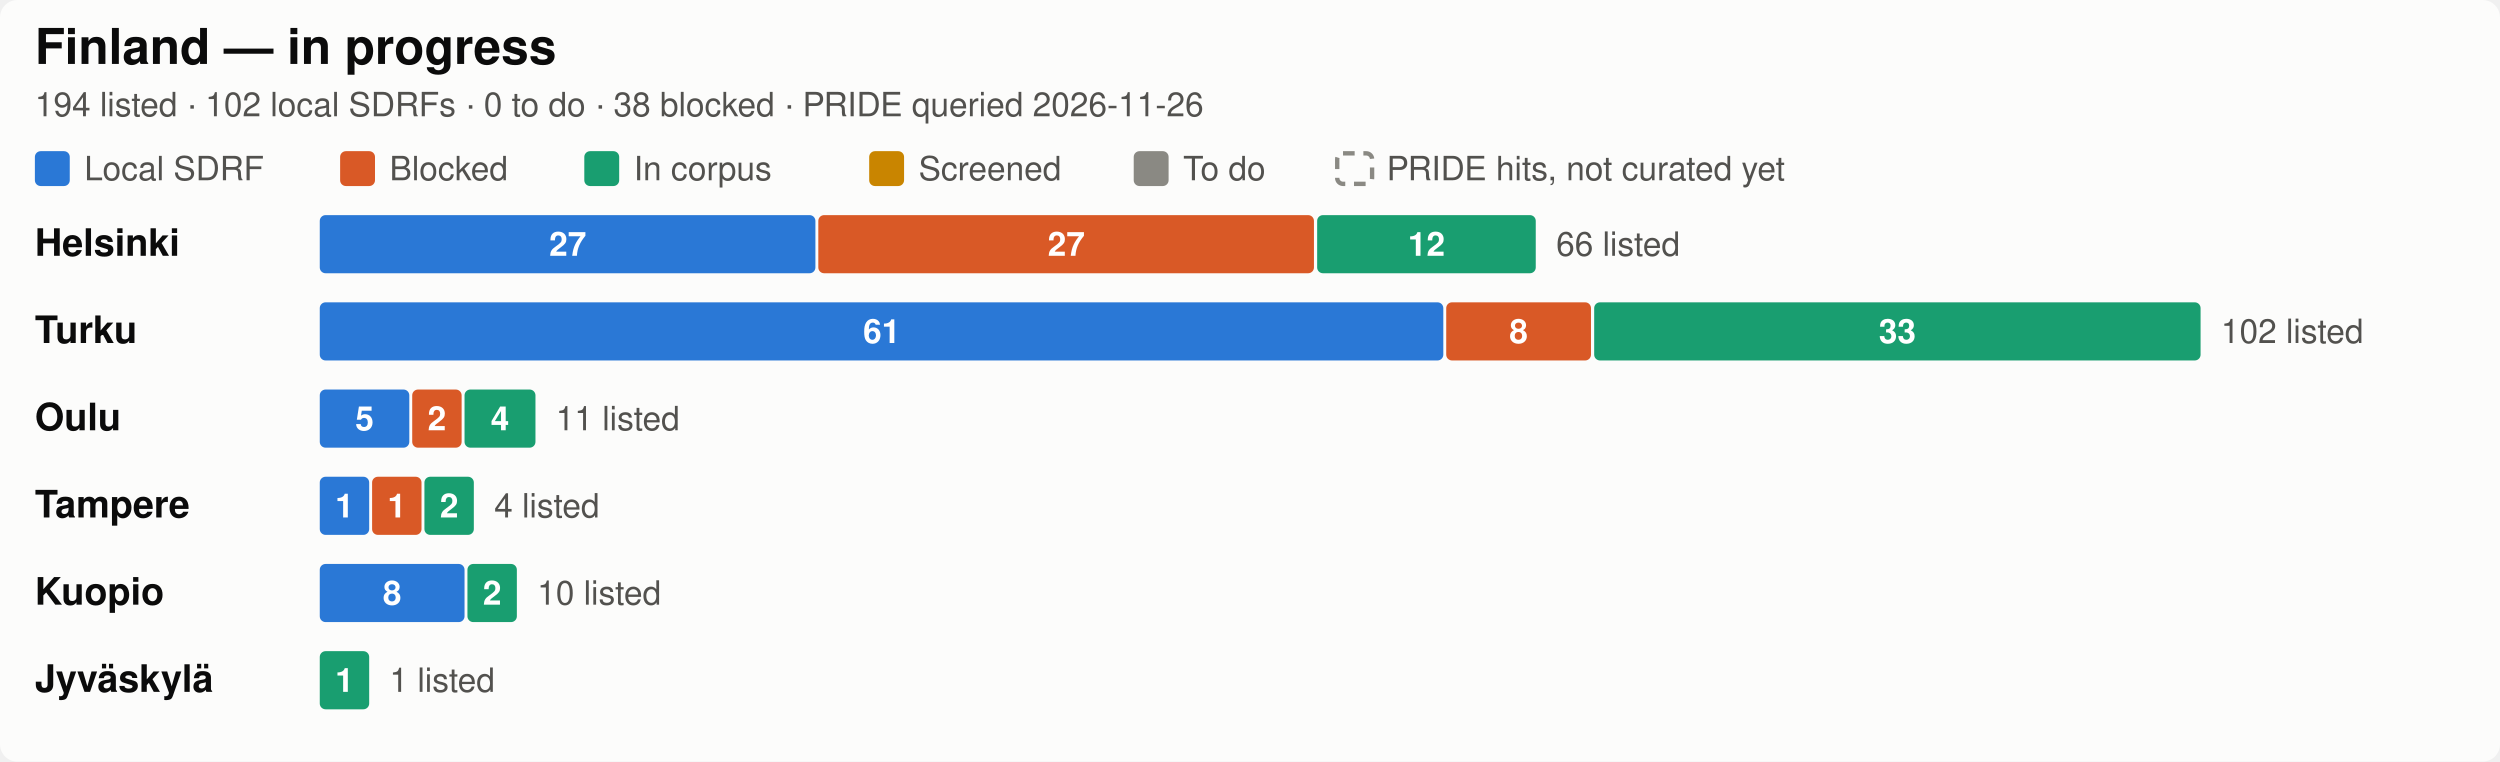
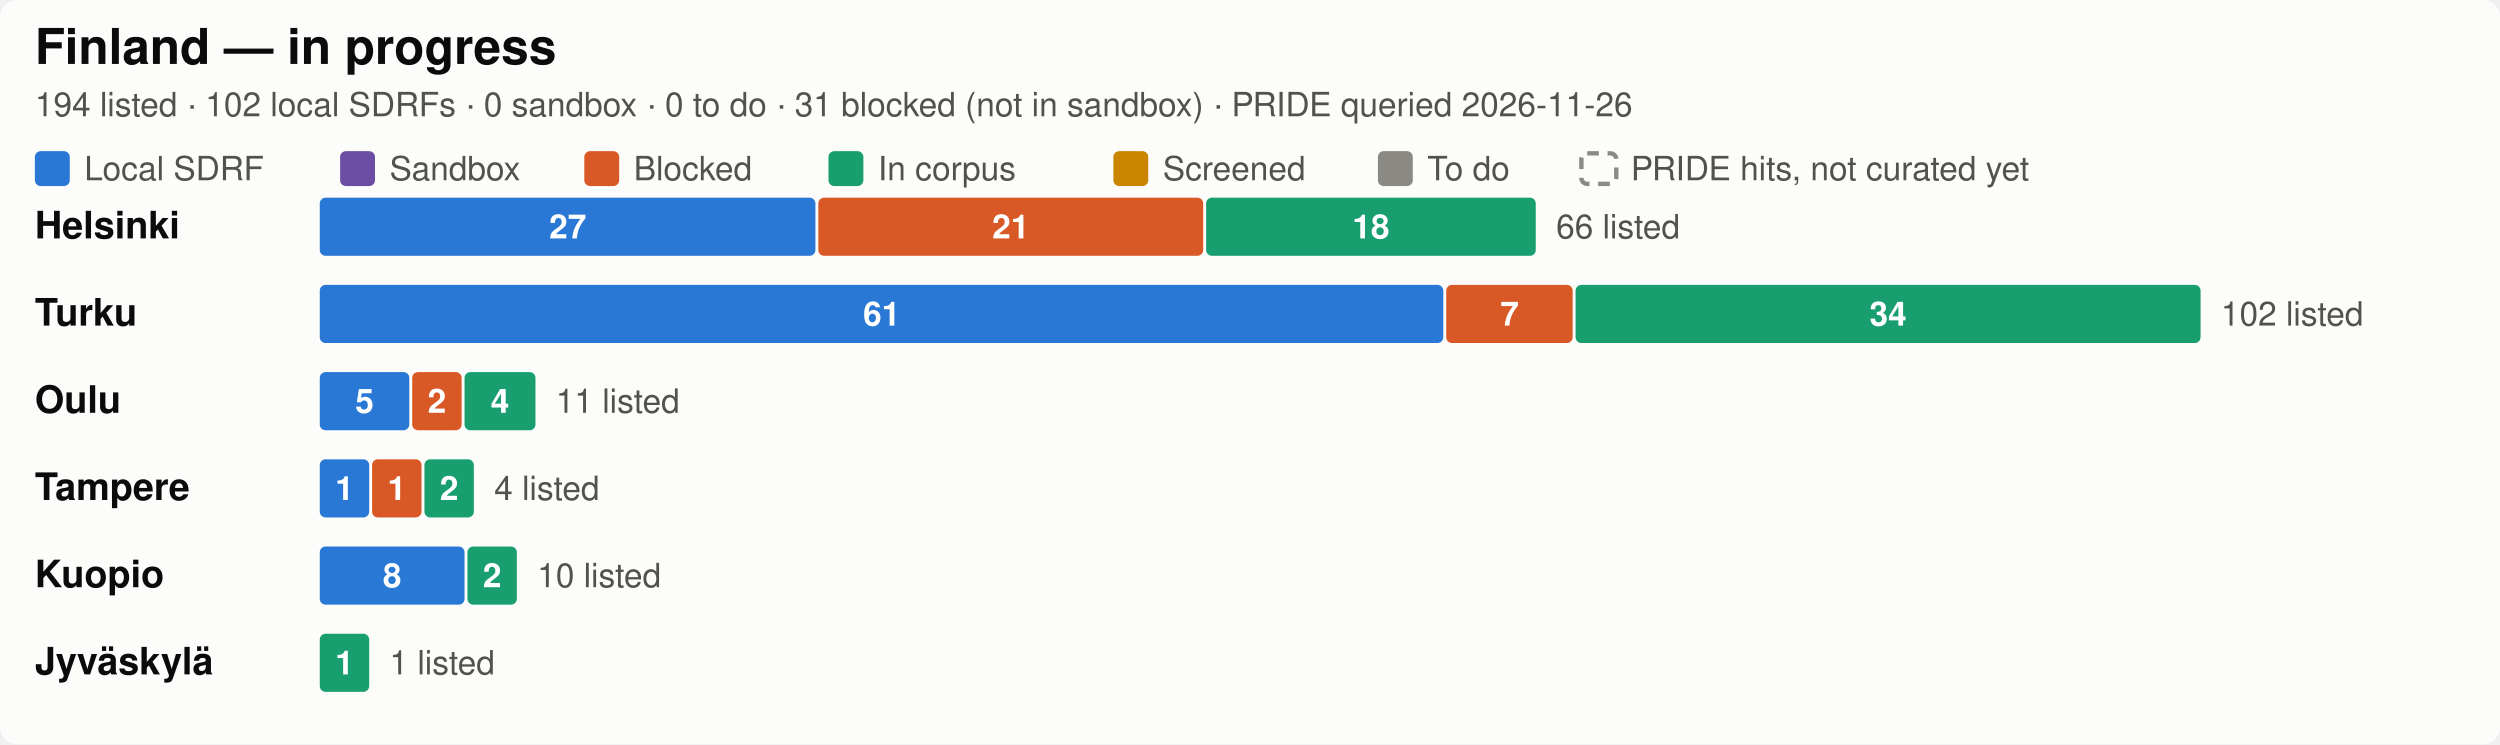
- <svg xmlns="http://www.w3.org/2000/svg" width="860" height="262" viewBox="0 0 860 262" role="img" aria-label="Finland SDRF progress by city">
+ <svg xmlns="http://www.w3.org/2000/svg" width="860" height="256.0" viewBox="0 0 860 256.0" role="img" aria-label="Finland SDRF progress by city">
  <style>
  .bg { fill: #fcfcfb; }
  .title { fill: #0b0b0b; font-size: 17px; font-weight: 600; }
  .city { fill: #0b0b0b; font-size: 13px; font-weight: 600; }
  .sub, .legend, .total, .axis { fill: #52514e; font-size: 11.5px; }
  .seg { font-size: 11.5px; font-weight: 600; fill: #ffffff; font-variant-numeric: tabular-nums; }
  .uncurated { fill: none; stroke: #8a8983; stroke-width: 1.5; stroke-dasharray: 4 3; }
  .grid { stroke: #e8e7e2; stroke-width: 1; }
  text { font-family: -apple-system, "Segoe UI", Helvetica, Arial, sans-serif; }
  .c-annotated { fill: #2a78d6; }
+   .c-sandbox { fill: #6b4ea3; }
  .c-blocked { fill: #d95926; }
  .c-in_corpus { fill: #199e70; }
  .c-screened { fill: #c98500; }
  .c-todo { fill: #8a8983; }

  @media (prefers-color-scheme: dark) {
    .bg { fill: #1a1a19; }
    .title, .city { fill: #ffffff; }
    .sub, .legend, .total, .axis { fill: #c3c2b7; }
    .uncurated { stroke: #8f8e86; }
    .grid { stroke: #3a3a37; }
    .c-annotated { fill: #3987e5; }
+     .c-sandbox { fill: #7d5fb5; }
    .c-blocked { fill: #d95926; }
    .c-in_corpus { fill: #199e70; }
    .c-screened { fill: #c98500; }
    .c-todo { fill: #6b6a65; }
  }
</style>
-   <rect class="bg" width="860" height="262" rx="6" />
+   <rect class="bg" width="860" height="256.0" rx="6" />
  <text class="title" x="12" y="22">Finland — in progress</text>
-   <text class="sub" x="12" y="40">194 listed · 102 local SDRFs · 0 to do · 38 blocked · PRIDE queried 2026-11-26</text>
-   <rect class="c-annotated" fill="#2a78d6" x="12" y="52" width="12" height="12" rx="2" />
-   <text class="legend" x="29" y="62">Local SDRF</text>
-   <rect class="c-blocked" fill="#d95926" x="117" y="52" width="12" height="12" rx="2" />
-   <text class="legend" x="134" y="62">Blocked</text>
-   <rect class="c-in_corpus" fill="#199e70" x="201" y="52" width="12" height="12" rx="2" />
-   <text class="legend" x="218" y="62">In corpus</text>
-   <rect class="c-screened" fill="#c98500" x="299" y="52" width="12" height="12" rx="2" />
-   <text class="legend" x="316" y="62">Screened</text>
-   <rect class="c-todo" fill="#8a8983" x="390" y="52" width="12" height="12" rx="2" />
-   <text class="legend" x="407" y="62">To do</text>
-   <rect class="uncurated" fill="none" stroke="#8a8983" x="460" y="52.75" width="12" height="10.5" rx="2" />
-   <text class="legend" x="477" y="62">PRIDE hits, not curated yet</text>
-   <text class="city" x="12" y="88.0">Helsinki</text>
-   <rect class="c-annotated" fill="#2a78d6" x="110.0" y="74" width="170.5" height="20" rx="2" />
-   <text class="seg" x="195.3" y="88.0" text-anchor="middle">27</text>
-   <rect class="c-blocked" fill="#d95926" x="281.5" y="74" width="170.5" height="20" rx="2" />
-   <text class="seg" x="366.8" y="88.0" text-anchor="middle">27</text>
-   <rect class="c-in_corpus" fill="#199e70" x="453.1" y="74" width="75.2" height="20" rx="2" />
-   <text class="seg" x="490.7" y="88.0" text-anchor="middle">12</text>
-   <text class="total" x="535.3" y="88.0">66 listed</text>
-   <text class="city" x="12" y="118.0">Turku</text>
-   <rect class="c-annotated" fill="#2a78d6" x="110.0" y="104" width="386.5" height="20" rx="2" />
-   <text class="seg" x="303.3" y="118.0" text-anchor="middle">61</text>
-   <rect class="c-blocked" fill="#d95926" x="497.5" y="104" width="49.8" height="20" rx="2" />
-   <text class="seg" x="522.4" y="118.0" text-anchor="middle">8</text>
-   <rect class="c-in_corpus" fill="#199e70" x="548.4" y="104" width="208.6" height="20" rx="2" />
-   <text class="seg" x="652.7" y="118.0" text-anchor="middle">33</text>
-   <text class="total" x="764.0" y="118.0">102 listed</text>
-   <text class="city" x="12" y="148.0">Oulu</text>
-   <rect class="c-annotated" fill="#2a78d6" x="110.0" y="134" width="30.8" height="20" rx="2" />
-   <text class="seg" x="125.4" y="148.0" text-anchor="middle">5</text>
-   <rect class="c-blocked" fill="#d95926" x="141.8" y="134" width="17.0" height="20" rx="2" />
-   <text class="seg" x="150.3" y="148.0" text-anchor="middle">2</text>
-   <rect class="c-in_corpus" fill="#199e70" x="159.8" y="134" width="24.4" height="20" rx="2" />
-   <text class="seg" x="172.0" y="148.0" text-anchor="middle">4</text>
-   <text class="total" x="191.2" y="148.0">11 listed</text>
-   <text class="city" x="12" y="178.0">Tampere</text>
-   <rect class="c-annotated" fill="#2a78d6" x="110.0" y="164" width="17.0" height="20" rx="2" />
-   <text class="seg" x="118.5" y="178.0" text-anchor="middle">1</text>
-   <rect class="c-blocked" fill="#d95926" x="128.0" y="164" width="17.0" height="20" rx="2" />
-   <text class="seg" x="136.5" y="178.0" text-anchor="middle">1</text>
-   <rect class="c-in_corpus" fill="#199e70" x="146.0" y="164" width="17.0" height="20" rx="2" />
-   <text class="seg" x="154.5" y="178.0" text-anchor="middle">2</text>
-   <text class="total" x="170.0" y="178.0">4 listed</text>
-   <text class="city" x="12" y="208.0">Kuopio</text>
-   <rect class="c-annotated" fill="#2a78d6" x="110.0" y="194" width="49.8" height="20" rx="2" />
-   <text class="seg" x="134.9" y="208.0" text-anchor="middle">8</text>
-   <rect class="c-in_corpus" fill="#199e70" x="160.8" y="194" width="17.0" height="20" rx="2" />
-   <text class="seg" x="169.3" y="208.0" text-anchor="middle">2</text>
-   <text class="total" x="184.8" y="208.0">10 listed</text>
-   <text class="city" x="12" y="238.0">Jyväskylä</text>
-   <rect class="c-in_corpus" fill="#199e70" x="110.0" y="224" width="17.0" height="20" rx="2" />
-   <text class="seg" x="118.5" y="238.0" text-anchor="middle">1</text>
-   <text class="total" x="134.0" y="238.0">1 listed</text>
+   <text class="sub" x="12" y="40">194 listed · 102 local SDRFs · 0 sandbox · 0 to do · 31 blocked (not in sandbox) · PRIDE queried 2026-11-26</text>
+   <rect class="c-annotated" fill="#2a78d6" x="12.0" y="52.0" width="12" height="12" rx="2" />
+   <text class="legend" x="29.0" y="62.0">Local SDRF</text>
+   <rect class="c-sandbox" fill="#6b4ea3" x="117.0" y="52.0" width="12" height="12" rx="2" />
+   <text class="legend" x="134.0" y="62.0">Sandbox</text>
+   <rect class="c-blocked" fill="#d95926" x="201.0" y="52.0" width="12" height="12" rx="2" />
+   <text class="legend" x="218.0" y="62.0">Blocked</text>
+   <rect class="c-in_corpus" fill="#199e70" x="285.0" y="52.0" width="12" height="12" rx="2" />
+   <text class="legend" x="302.0" y="62.0">In corpus</text>
+   <rect class="c-screened" fill="#c98500" x="383.0" y="52.0" width="12" height="12" rx="2" />
+   <text class="legend" x="400.0" y="62.0">Screened</text>
+   <rect class="c-todo" fill="#8a8983" x="474.0" y="52.0" width="12" height="12" rx="2" />
+   <text class="legend" x="491.0" y="62.0">To do</text>
+   <rect class="uncurated" fill="none" stroke="#8a8983" x="544.0" y="52.75" width="12" height="10.5" rx="2" />
+   <text class="legend" x="561.0" y="62.0">PRIDE hits, not curated yet</text>
+   <text class="city" x="12" y="82.0">Helsinki</text>
+   <rect class="c-annotated" fill="#2a78d6" x="110.0" y="68.0" width="170.5" height="20" rx="2" />
+   <text class="seg" x="195.3" y="82.0" text-anchor="middle">27</text>
+   <rect class="c-blocked" fill="#d95926" x="281.5" y="68.0" width="132.4" height="20" rx="2" />
+   <text class="seg" x="347.7" y="82.0" text-anchor="middle">21</text>
+   <rect class="c-in_corpus" fill="#199e70" x="414.9" y="68.0" width="113.4" height="20" rx="2" />
+   <text class="seg" x="471.6" y="82.0" text-anchor="middle">18</text>
+   <text class="total" x="535.3" y="82.0">66 listed</text>
+   <text class="city" x="12" y="112.0">Turku</text>
+   <rect class="c-annotated" fill="#2a78d6" x="110.0" y="98.0" width="386.5" height="20" rx="2" />
+   <text class="seg" x="303.3" y="112.0" text-anchor="middle">61</text>
+   <rect class="c-blocked" fill="#d95926" x="497.5" y="98.0" width="43.5" height="20" rx="2" />
+   <text class="seg" x="519.3" y="112.0" text-anchor="middle">7</text>
+   <rect class="c-in_corpus" fill="#199e70" x="542.0" y="98.0" width="215.0" height="20" rx="2" />
+   <text class="seg" x="649.5" y="112.0" text-anchor="middle">34</text>
+   <text class="total" x="764.0" y="112.0">102 listed</text>
+   <text class="city" x="12" y="142.0">Oulu</text>
+   <rect class="c-annotated" fill="#2a78d6" x="110.0" y="128.0" width="30.8" height="20" rx="2" />
+   <text class="seg" x="125.4" y="142.0" text-anchor="middle">5</text>
+   <rect class="c-blocked" fill="#d95926" x="141.8" y="128.0" width="17.0" height="20" rx="2" />
+   <text class="seg" x="150.3" y="142.0" text-anchor="middle">2</text>
+   <rect class="c-in_corpus" fill="#199e70" x="159.8" y="128.0" width="24.4" height="20" rx="2" />
+   <text class="seg" x="172.0" y="142.0" text-anchor="middle">4</text>
+   <text class="total" x="191.2" y="142.0">11 listed</text>
+   <text class="city" x="12" y="172.0">Tampere</text>
+   <rect class="c-annotated" fill="#2a78d6" x="110.0" y="158.0" width="17.0" height="20" rx="2" />
+   <text class="seg" x="118.5" y="172.0" text-anchor="middle">1</text>
+   <rect class="c-blocked" fill="#d95926" x="128.0" y="158.0" width="17.0" height="20" rx="2" />
+   <text class="seg" x="136.5" y="172.0" text-anchor="middle">1</text>
+   <rect class="c-in_corpus" fill="#199e70" x="146.0" y="158.0" width="17.0" height="20" rx="2" />
+   <text class="seg" x="154.5" y="172.0" text-anchor="middle">2</text>
+   <text class="total" x="170.0" y="172.0">4 listed</text>
+   <text class="city" x="12" y="202.0">Kuopio</text>
+   <rect class="c-annotated" fill="#2a78d6" x="110.0" y="188.0" width="49.8" height="20" rx="2" />
+   <text class="seg" x="134.9" y="202.0" text-anchor="middle">8</text>
+   <rect class="c-in_corpus" fill="#199e70" x="160.8" y="188.0" width="17.0" height="20" rx="2" />
+   <text class="seg" x="169.3" y="202.0" text-anchor="middle">2</text>
+   <text class="total" x="184.8" y="202.0">10 listed</text>
+   <text class="city" x="12" y="232.0">Jyväskylä</text>
+   <rect class="c-in_corpus" fill="#199e70" x="110.0" y="218.0" width="17.0" height="20" rx="2" />
+   <text class="seg" x="118.5" y="232.0" text-anchor="middle">1</text>
+   <text class="total" x="134.0" y="232.0">1 listed</text>
</svg>
